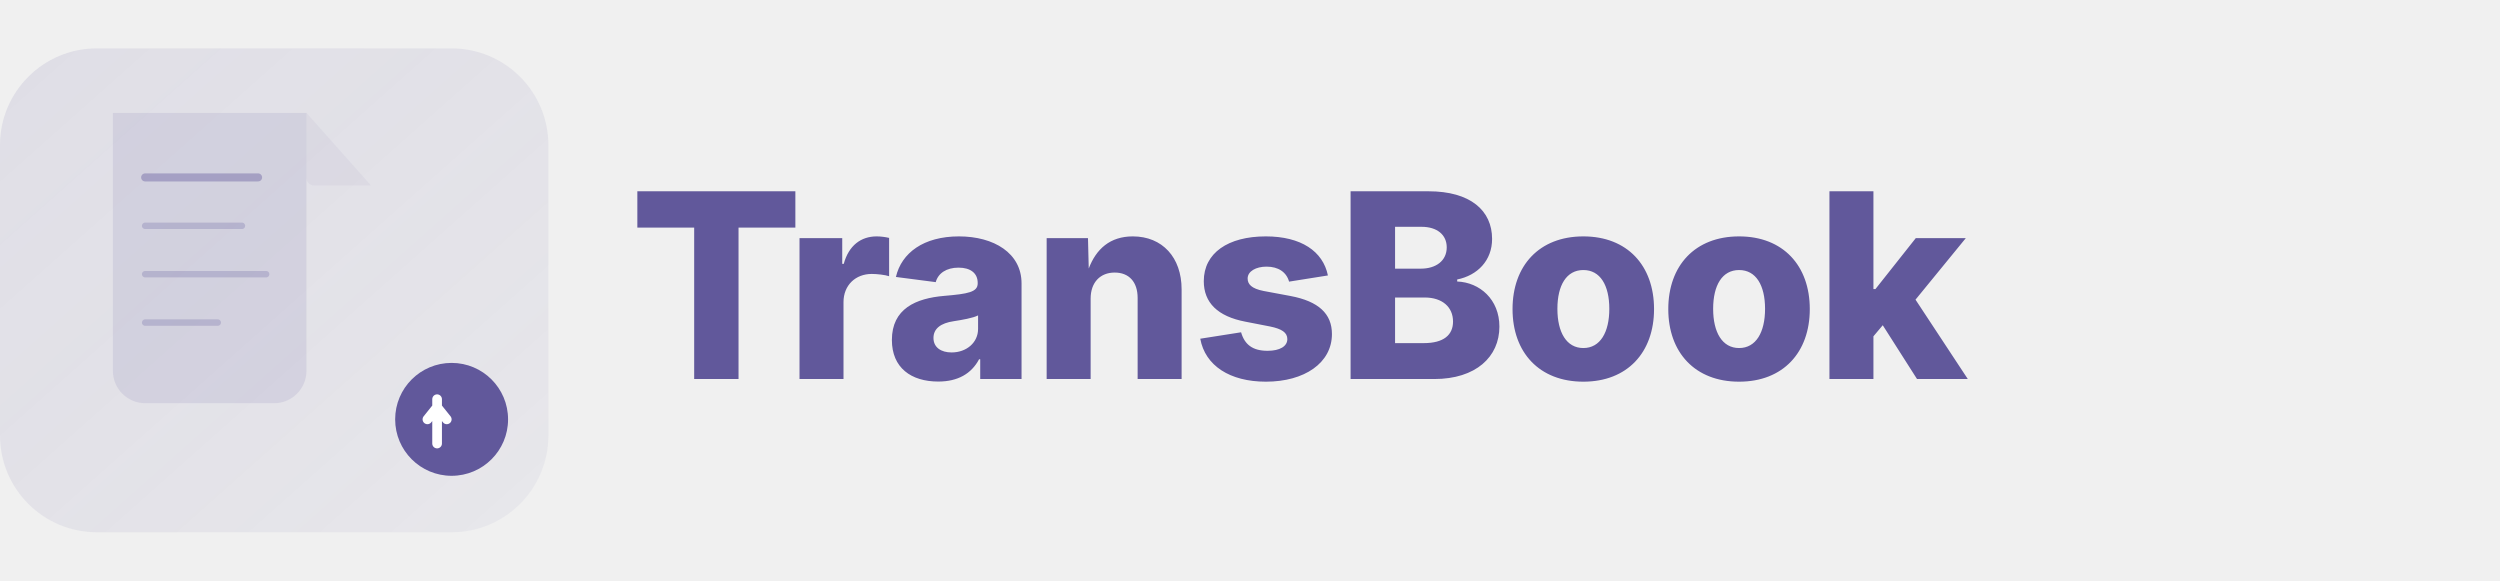
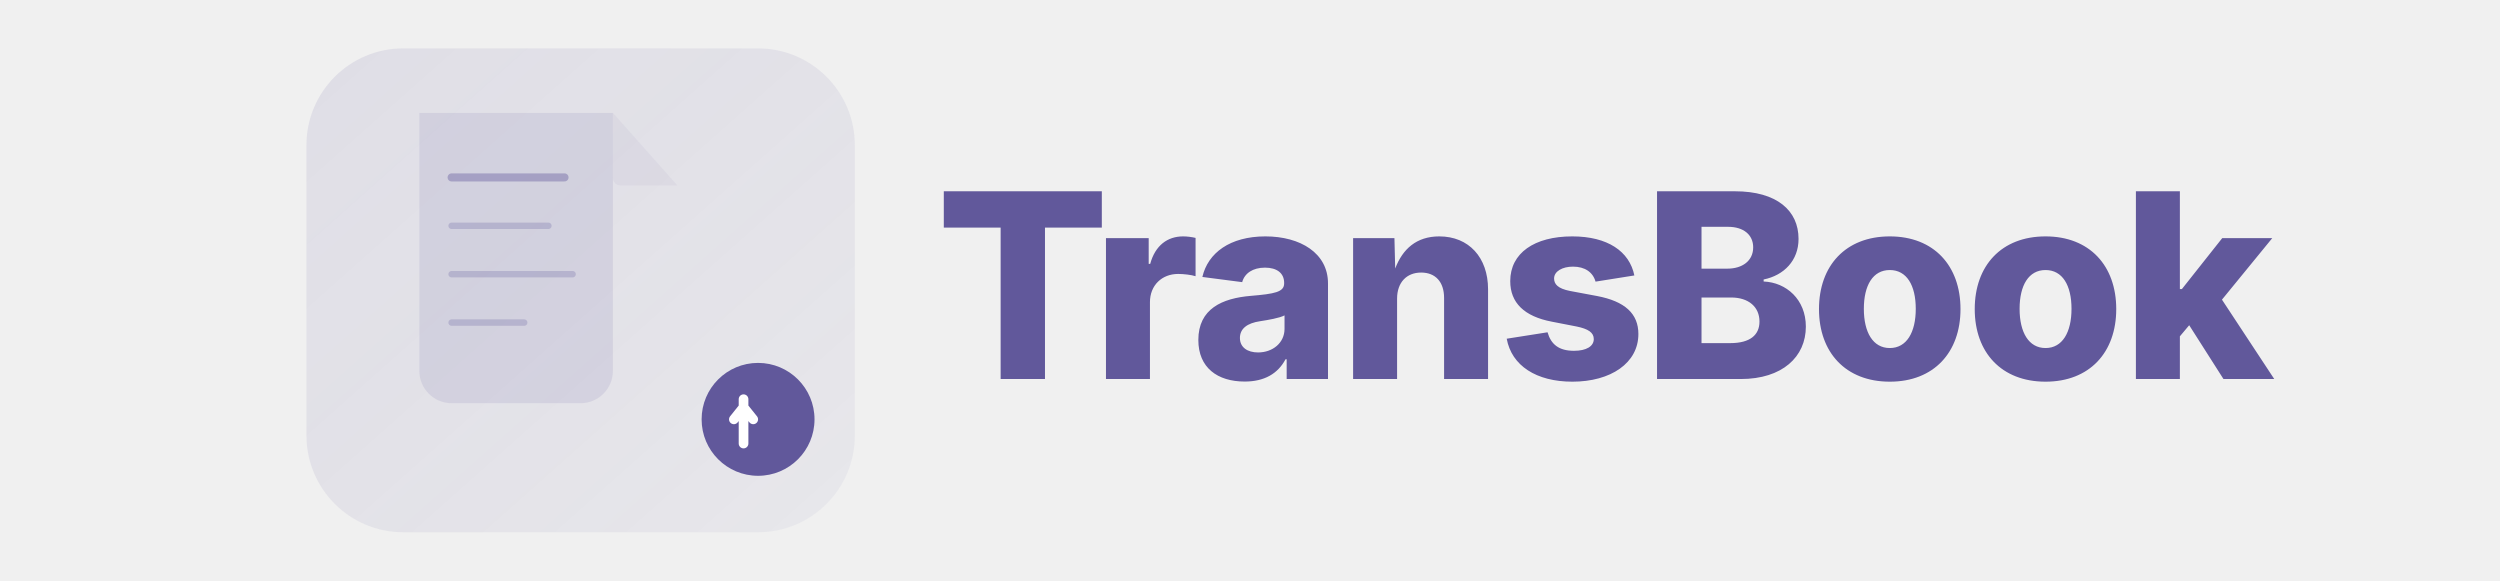
<svg xmlns="http://www.w3.org/2000/svg" viewBox="0 0 310 72">
  <defs>
    <linearGradient id="bg3" x1="0" y1="0" x2="1" y2="1">
      <stop offset="0%" stop-color="#61589B" stop-opacity="0.12" />
      <stop offset="100%" stop-color="#61589B" stop-opacity="0.06" />
    </linearGradient>
  </defs>
-   <rect x="0" y="6" width="68" height="60" rx="12" fill="url(#bg3)" />
-   <path d="M14 14h24v32c0 2.2-1.8 4-4 4h-16c-2.2 0-4-1.8-4-4V14z" fill="#61589B" opacity="0.12" />
-   <path d="M38 14v8c0 .6.4 1 1 1h7L38 14z" fill="#61589B" opacity="0.06" />
-   <line x1="18" y1="22" x2="32" y2="22" stroke="#61589B" stroke-width="1" stroke-linecap="round" opacity="0.4" />
-   <line x1="18" y1="28" x2="30" y2="28" stroke="#61589B" stroke-width="0.8" stroke-linecap="round" opacity="0.25" />
-   <line x1="18" y1="34" x2="33" y2="34" stroke="#61589B" stroke-width="0.8" stroke-linecap="round" opacity="0.25" />
-   <line x1="18" y1="40" x2="27" y2="40" stroke="#61589B" stroke-width="0.8" stroke-linecap="round" opacity="0.25" />
-   <g transform="translate(48, 44)">
-     <circle cx="8" cy="8" r="7" fill="#61589B" />
-     <path d="M5 8l1.2-1.5 1.2 1.5M6.2 5.5V11" stroke="#fff" stroke-width="1.2" stroke-linecap="round" stroke-linejoin="round" />
+   <g transform="translate(38, 0)">
+     <rect x="0" y="6" width="68" height="60" rx="12" fill="url(#bg3)" />
+     <path d="M14 14h24v32c0 2.2-1.8 4-4 4h-16c-2.2 0-4-1.8-4-4V14z" fill="#61589B" opacity="0.12" />
+     <path d="M38 14v8c0 .6.4 1 1 1h7L38 14z" fill="#61589B" opacity="0.06" />
+     <line x1="18" y1="22" x2="32" y2="22" stroke="#61589B" stroke-width="1" stroke-linecap="round" opacity="0.4" />
+     <line x1="18" y1="28" x2="30" y2="28" stroke="#61589B" stroke-width="0.8" stroke-linecap="round" opacity="0.25" />
+     <line x1="18" y1="34" x2="33" y2="34" stroke="#61589B" stroke-width="0.8" stroke-linecap="round" opacity="0.25" />
+     <line x1="18" y1="40" x2="27" y2="40" stroke="#61589B" stroke-width="0.8" stroke-linecap="round" opacity="0.25" />
+     <g transform="translate(48, 44)">
+       <circle cx="8" cy="8" r="7" fill="#61589B" />
+       <path d="M5 8l1.2-1.5 1.2 1.5M6.2 5.5V11" stroke="#fff" stroke-width="1.2" stroke-linecap="round" stroke-linejoin="round" />
+     </g>
+     <text x="78" y="47" font-family="system-ui,-apple-system,sans-serif" font-size="32" font-weight="800" fill="#61589B" letter-spacing="-0.5">TransBook</text>
  </g>
-   <text x="78" y="47" font-family="system-ui,-apple-system,sans-serif" font-size="32" font-weight="800" fill="#61589B" letter-spacing="-0.5">TransBook</text>
</svg>
